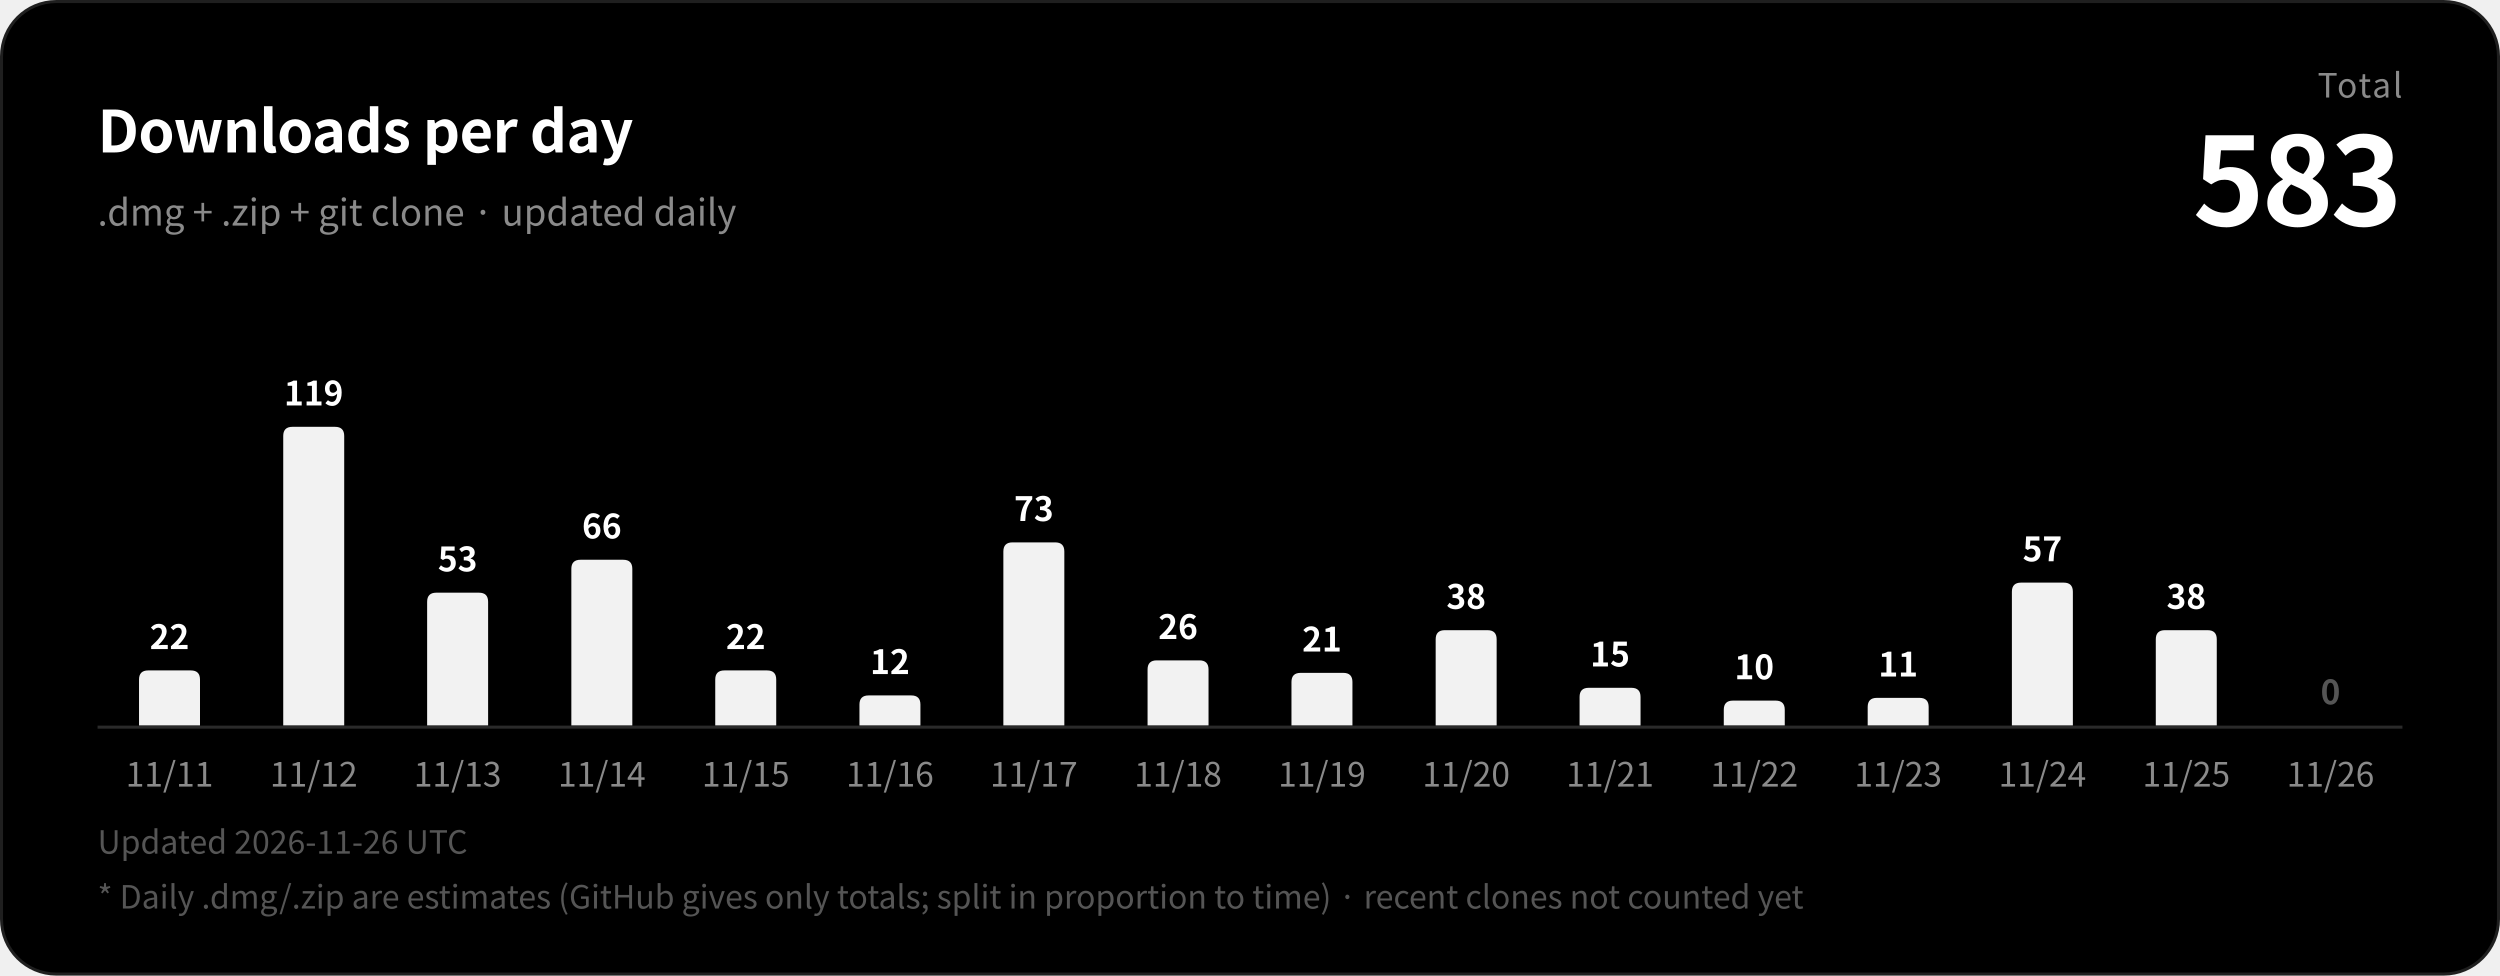
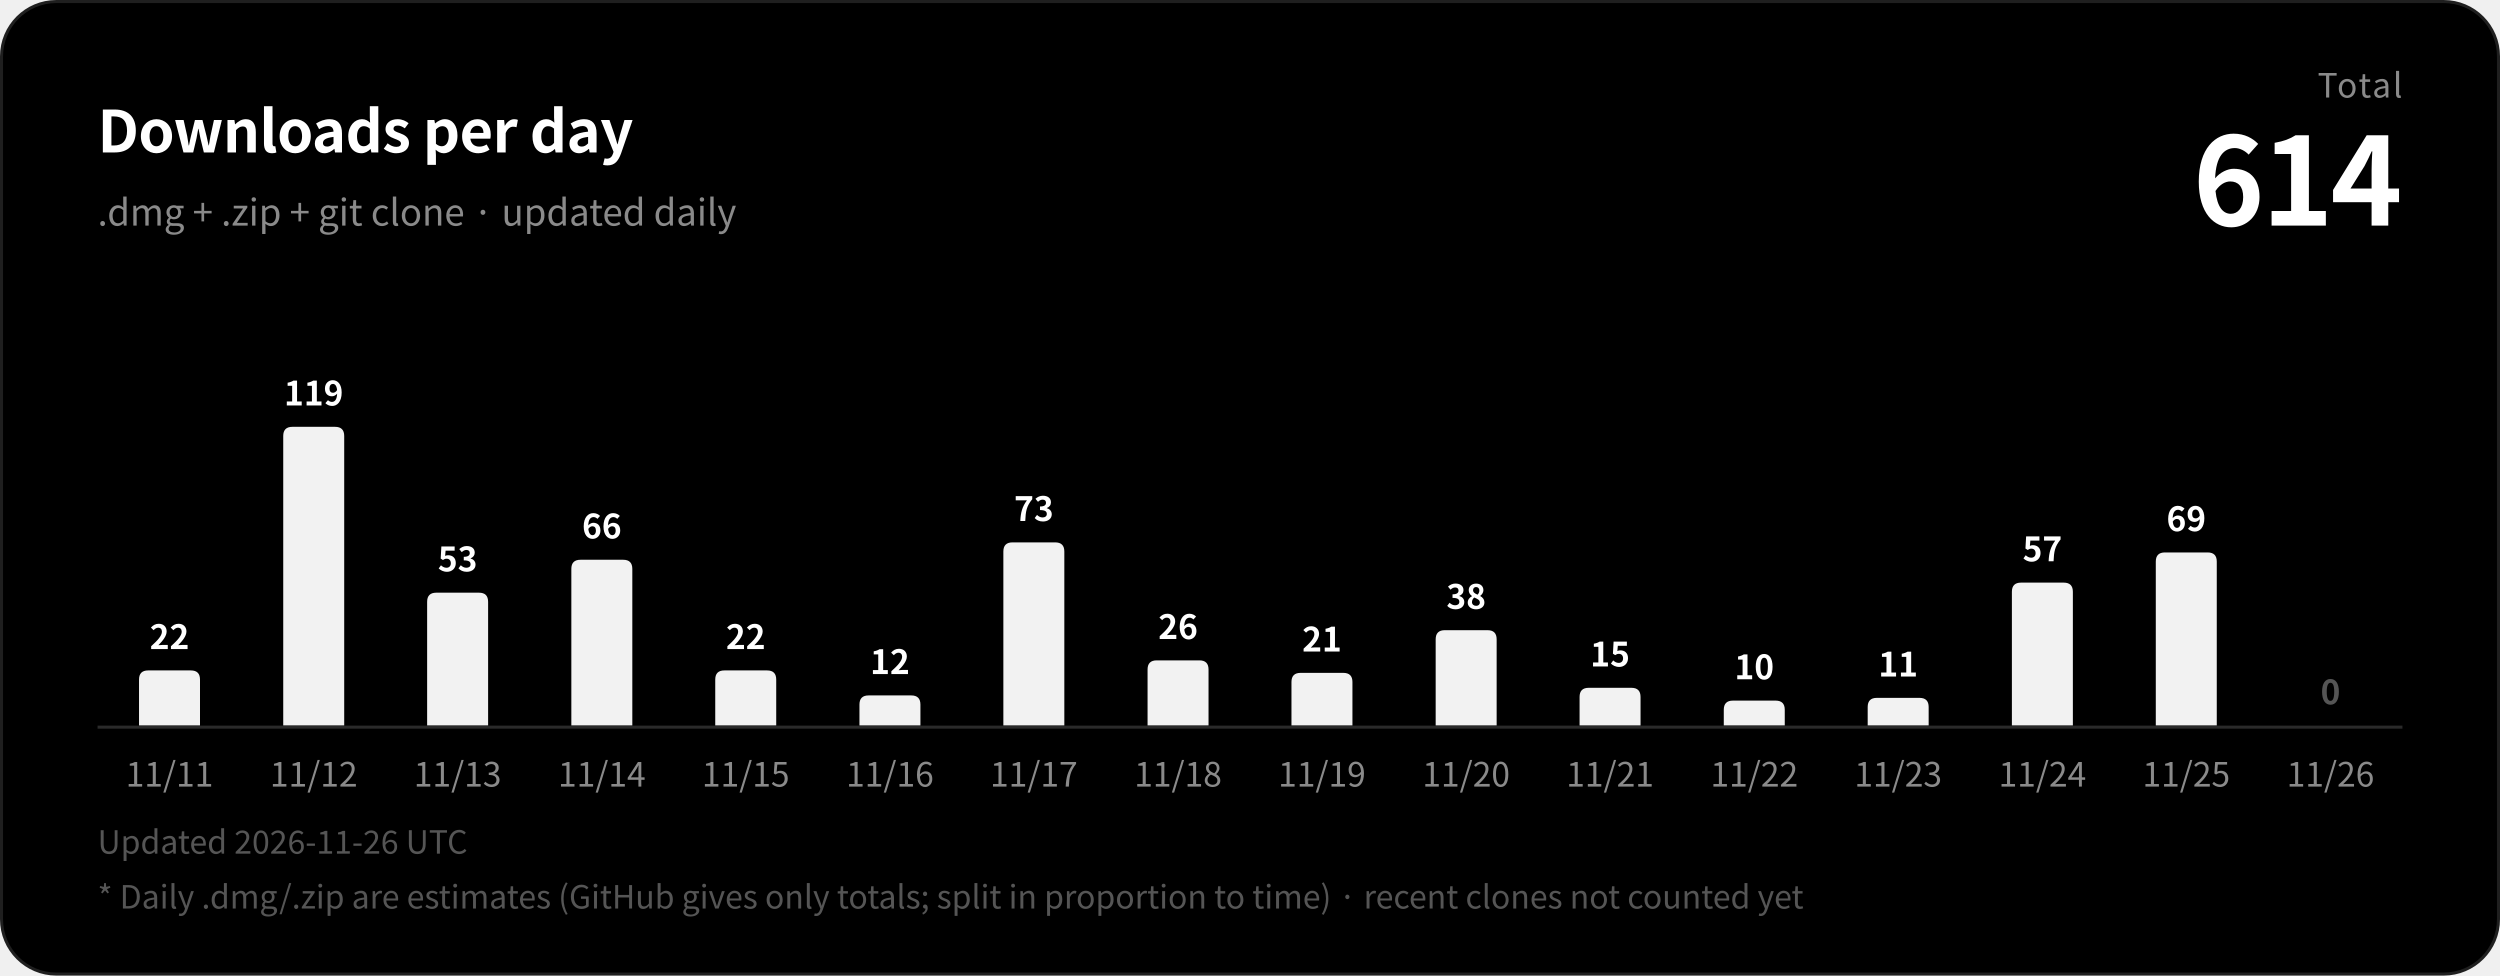
<svg xmlns="http://www.w3.org/2000/svg" width="820" height="320" viewBox="0 0 820 320" role="img" aria-label="Downloads per day">
  <rect x="0.5" y="0.5" width="819" height="319" rx="18" fill="#000000" stroke="#1f1f1f" />
  <g font-family="-apple-system, BlinkMacSystemFont, 'SF Pro Display', 'Segoe UI', 'Hiragino Sans', 'Hiragino Kaku Gothic ProN', 'Noto Sans CJK JP', 'Noto Sans JP', 'PingFang SC', 'Microsoft YaHei', sans-serif" style="font-variant-numeric: tabular-nums">
    <text x="32" y="50" font-size="19" font-weight="600" fill="#ffffff" letter-spacing="-0.2">Downloads per day</text>
    <text x="32" y="74" font-size="12" fill="#8a8a8a">.dmg + .zip + git clone · updated daily</text>
    <text x="788" y="32" font-size="11" fill="#8a8a8a" text-anchor="end" letter-spacing="0.6">Total</text>
-     <text x="788" y="74" font-size="40" font-weight="700" fill="#ffffff" text-anchor="end" letter-spacing="-1">583</text>
+     <text x="788" y="74" font-size="40" font-weight="700" fill="#ffffff" text-anchor="end" letter-spacing="-1">614</text>
    <path d="M45.6,238.0V222.9Q45.6,219.9 48.6,219.9H62.6Q65.6,219.9 65.6,222.9V238.0Z" fill="#f2f2f2" />
    <text x="55.6" y="212.9" font-size="11" font-weight="600" fill="#ffffff" text-anchor="middle">22</text>
    <text x="55.6" y="258" font-size="11" fill="#8a8a8a" text-anchor="middle">11/11</text>
    <path d="M92.9,238.0V143.0Q92.9,140.0 95.9,140.0H109.9Q112.9,140.0 112.9,143.0V238.0Z" fill="#f2f2f2" />
    <text x="102.9" y="133.0" font-size="11" font-weight="600" fill="#ffffff" text-anchor="middle">119</text>
    <text x="102.9" y="258" font-size="11" fill="#8a8a8a" text-anchor="middle">11/12</text>
    <path d="M140.1,238.0V197.4Q140.1,194.4 143.1,194.4H157.1Q160.1,194.4 160.1,197.4V238.0Z" fill="#f2f2f2" />
    <text x="150.1" y="187.4" font-size="11" font-weight="600" fill="#ffffff" text-anchor="middle">53</text>
    <text x="150.1" y="258" font-size="11" fill="#8a8a8a" text-anchor="middle">11/13</text>
    <path d="M187.4,238.0V186.6Q187.4,183.6 190.4,183.6H204.4Q207.4,183.6 207.4,186.6V238.0Z" fill="#f2f2f2" />
    <text x="197.4" y="176.6" font-size="11" font-weight="600" fill="#ffffff" text-anchor="middle">66</text>
    <text x="197.4" y="258" font-size="11" fill="#8a8a8a" text-anchor="middle">11/14</text>
    <path d="M234.6,238.0V222.9Q234.6,219.9 237.6,219.9H251.6Q254.6,219.9 254.6,222.9V238.0Z" fill="#f2f2f2" />
    <text x="244.6" y="212.9" font-size="11" font-weight="600" fill="#ffffff" text-anchor="middle">22</text>
    <text x="244.6" y="258" font-size="11" fill="#8a8a8a" text-anchor="middle">11/15</text>
    <path d="M281.9,238.0V231.1Q281.9,228.1 284.9,228.1H298.9Q301.9,228.1 301.9,231.1V238.0Z" fill="#f2f2f2" />
    <text x="291.9" y="221.1" font-size="11" font-weight="600" fill="#ffffff" text-anchor="middle">12</text>
    <text x="291.9" y="258" font-size="11" fill="#8a8a8a" text-anchor="middle">11/16</text>
    <path d="M329.1,238.0V180.9Q329.1,177.9 332.1,177.9H346.1Q349.1,177.9 349.1,180.9V238.0Z" fill="#f2f2f2" />
    <text x="339.1" y="170.9" font-size="11" font-weight="600" fill="#ffffff" text-anchor="middle">73</text>
    <text x="339.1" y="258" font-size="11" fill="#8a8a8a" text-anchor="middle">11/17</text>
    <path d="M376.4,238.0V219.6Q376.4,216.6 379.4,216.6H393.4Q396.4,216.6 396.4,219.6V238.0Z" fill="#f2f2f2" />
    <text x="386.4" y="209.6" font-size="11" font-weight="600" fill="#ffffff" text-anchor="middle">26</text>
    <text x="386.4" y="258" font-size="11" fill="#8a8a8a" text-anchor="middle">11/18</text>
    <path d="M423.6,238.0V223.7Q423.6,220.7 426.6,220.7H440.6Q443.6,220.7 443.6,223.7V238.0Z" fill="#f2f2f2" />
    <text x="433.6" y="213.7" font-size="11" font-weight="600" fill="#ffffff" text-anchor="middle">21</text>
    <text x="433.6" y="258" font-size="11" fill="#8a8a8a" text-anchor="middle">11/19</text>
    <path d="M470.9,238.0V209.7Q470.9,206.7 473.9,206.7H487.9Q490.9,206.7 490.9,209.7V238.0Z" fill="#f2f2f2" />
    <text x="480.9" y="199.7" font-size="11" font-weight="600" fill="#ffffff" text-anchor="middle">38</text>
    <text x="480.9" y="258" font-size="11" fill="#8a8a8a" text-anchor="middle">11/20</text>
    <path d="M518.1,238.0V228.6Q518.1,225.6 521.1,225.6H535.1Q538.1,225.6 538.1,228.6V238.0Z" fill="#f2f2f2" />
    <text x="528.1" y="218.6" font-size="11" font-weight="600" fill="#ffffff" text-anchor="middle">15</text>
    <text x="528.1" y="258" font-size="11" fill="#8a8a8a" text-anchor="middle">11/21</text>
    <path d="M565.4,238.0V232.8Q565.4,229.8 568.4,229.8H582.4Q585.4,229.8 585.4,232.8V238.0Z" fill="#f2f2f2" />
    <text x="575.4" y="222.8" font-size="11" font-weight="600" fill="#ffffff" text-anchor="middle">10</text>
    <text x="575.4" y="258" font-size="11" fill="#8a8a8a" text-anchor="middle">11/22</text>
    <path d="M612.6,238.0V231.9Q612.6,228.9 615.6,228.9H629.6Q632.6,228.9 632.6,231.9V238.0Z" fill="#f2f2f2" />
    <text x="622.6" y="221.9" font-size="11" font-weight="600" fill="#ffffff" text-anchor="middle">11</text>
    <text x="622.6" y="258" font-size="11" fill="#8a8a8a" text-anchor="middle">11/23</text>
    <path d="M659.9,238.0V194.1Q659.9,191.1 662.9,191.1H676.9Q679.9,191.1 679.9,194.1V238.0Z" fill="#f2f2f2" />
    <text x="669.9" y="184.1" font-size="11" font-weight="600" fill="#ffffff" text-anchor="middle">57</text>
    <text x="669.9" y="258" font-size="11" fill="#8a8a8a" text-anchor="middle">11/24</text>
-     <path d="M707.1,238.0V209.7Q707.1,206.7 710.1,206.7H724.1Q727.1,206.7 727.1,209.7V238.0Z" fill="#f2f2f2" />
-     <text x="717.1" y="199.7" font-size="11" font-weight="600" fill="#ffffff" text-anchor="middle">38</text>
+     <path d="M707.1,238.0V184.2Q707.1,181.2 710.1,181.2H724.1Q727.1,181.2 727.1,184.2V238.0Z" fill="#f2f2f2" />
+     <text x="717.1" y="174.2" font-size="11" font-weight="600" fill="#ffffff" text-anchor="middle">69</text>
    <text x="717.1" y="258" font-size="11" fill="#8a8a8a" text-anchor="middle">11/25</text>
    <text x="764.4" y="231.0" font-size="11" font-weight="600" fill="#555555" text-anchor="middle">0</text>
    <text x="764.4" y="258" font-size="11" fill="#8a8a8a" text-anchor="middle">11/26</text>
    <line x1="32" y1="238.5" x2="788" y2="238.5" stroke="#2a2a2a" stroke-width="1" />
    <text x="32" y="280" font-size="10.5" fill="#555555">Updated 2026-11-26 UTC</text>
    <text x="32" y="298" font-size="10.5" fill="#555555">* Daily .dmg/.zip are estimates (GitHub gives only totals; split in proportion to time) · recent clones not counted yet</text>
  </g>
</svg>
